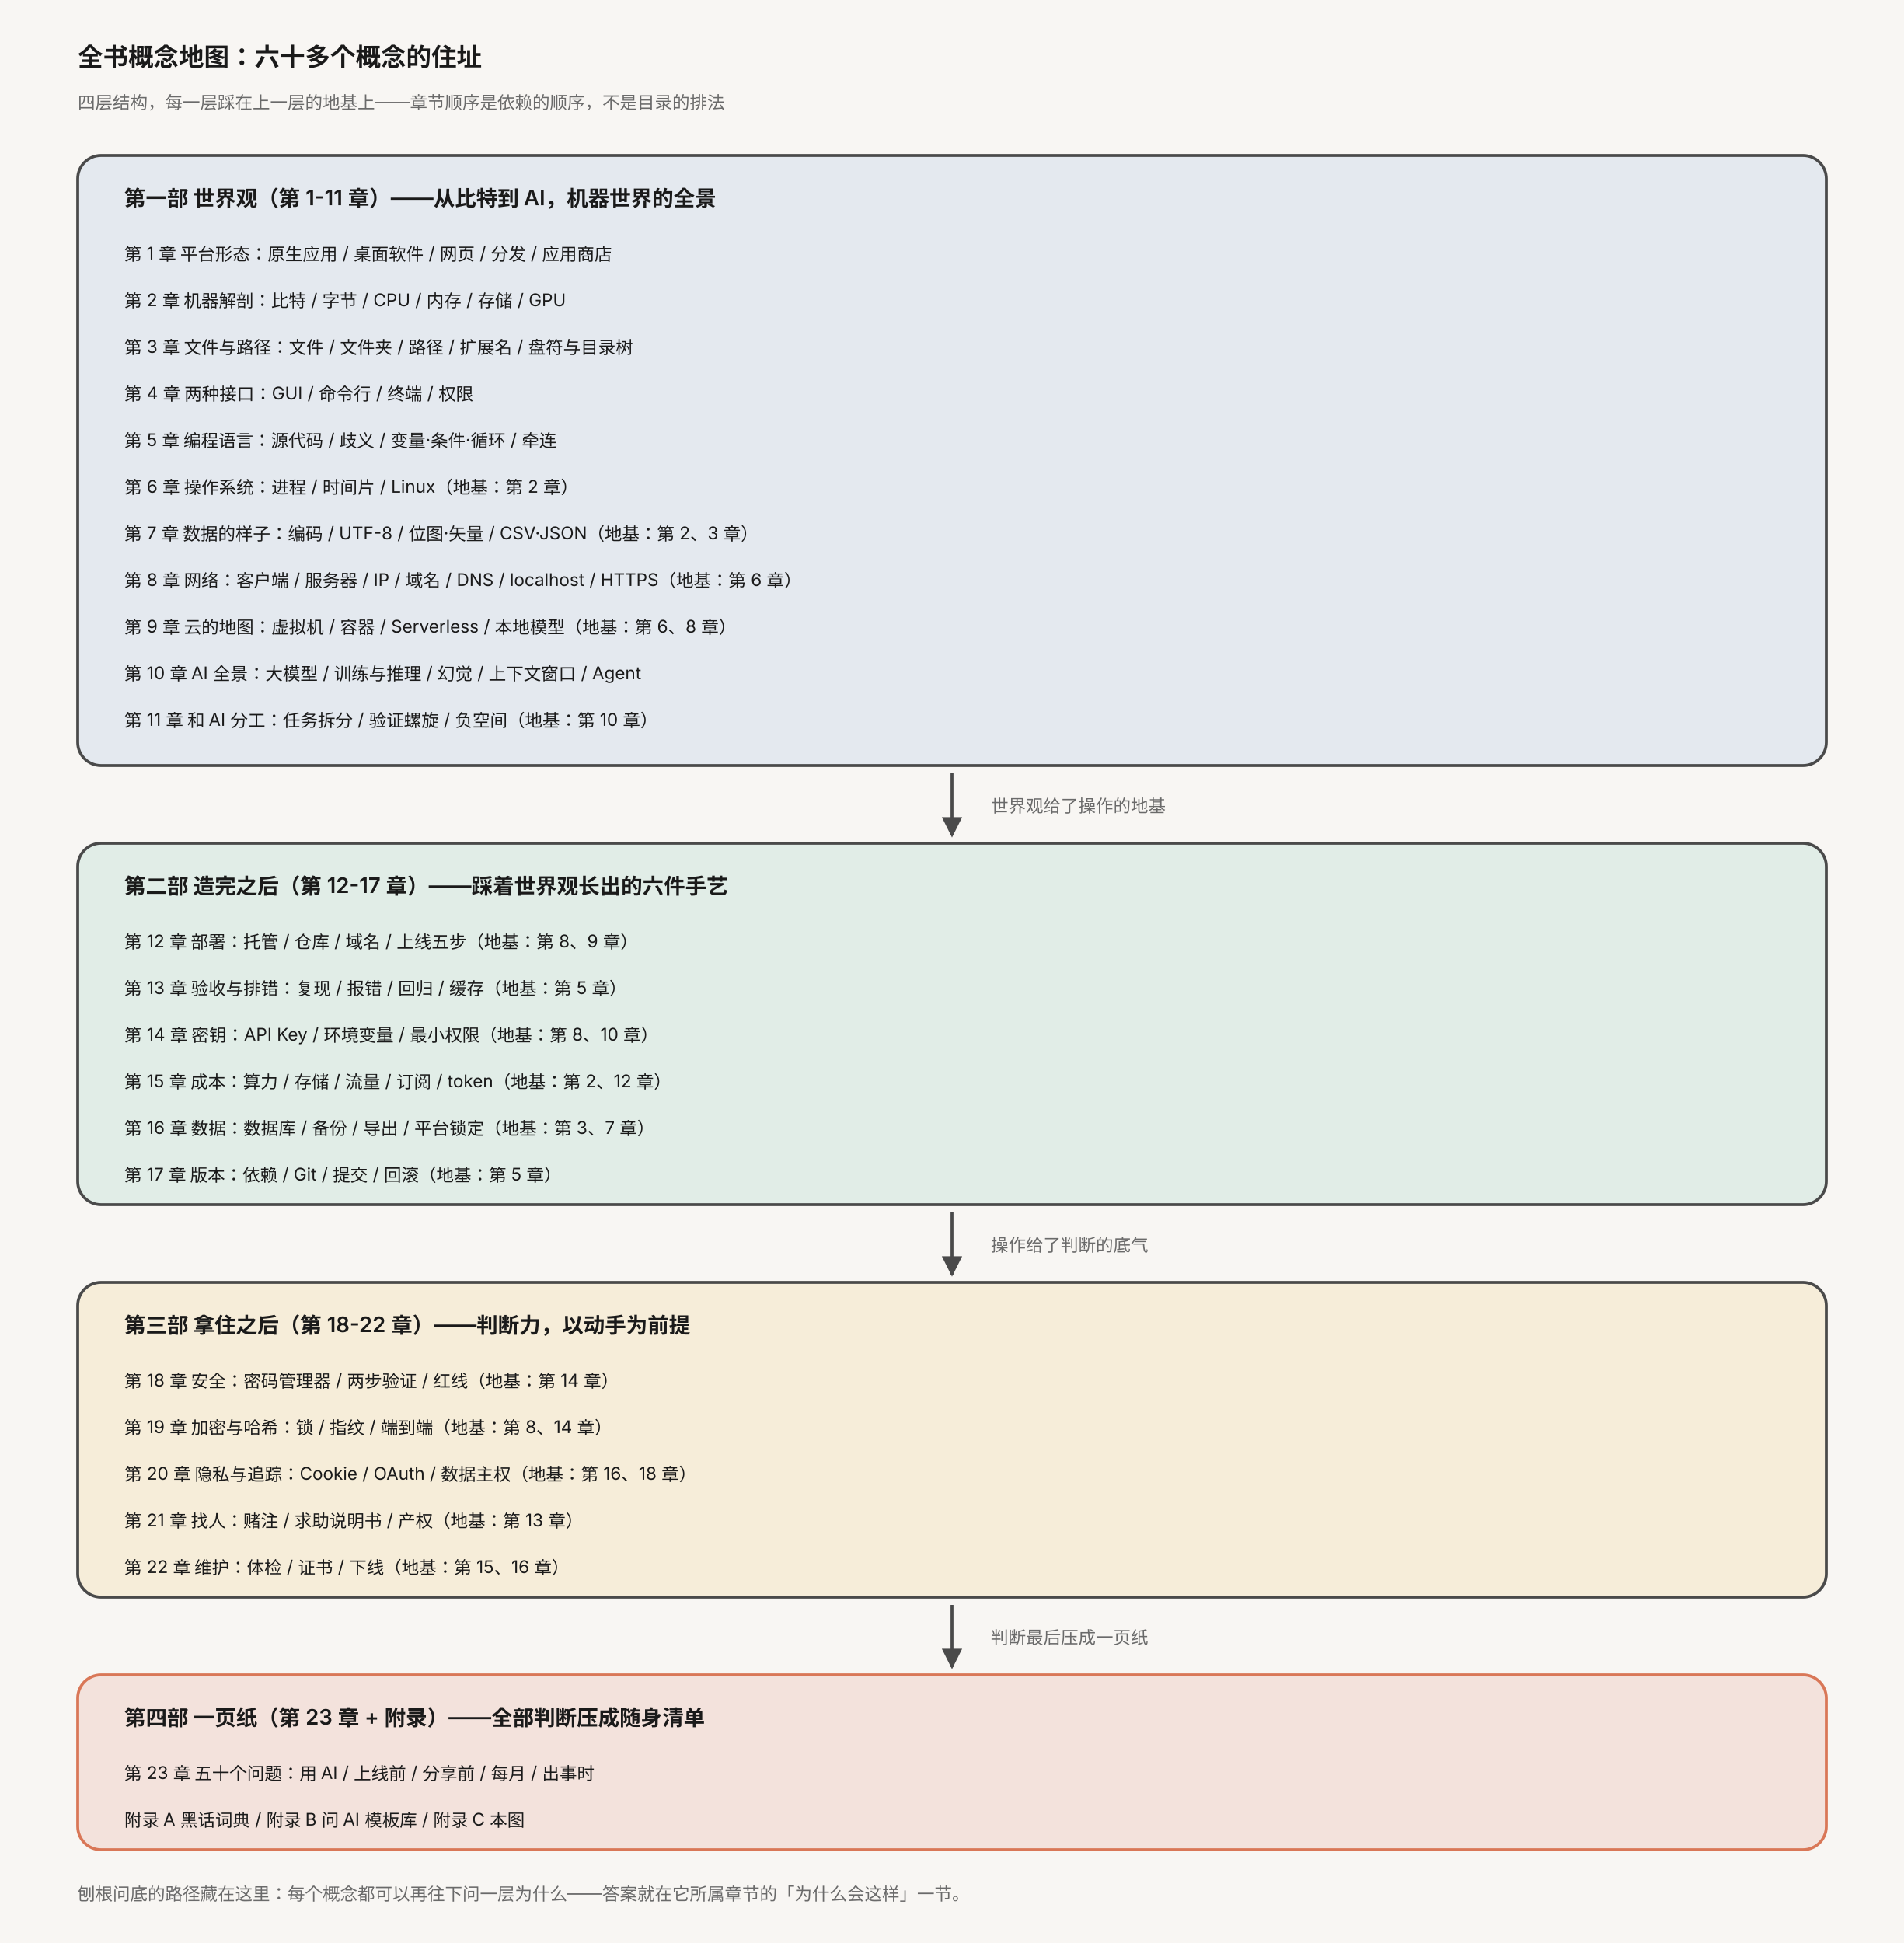
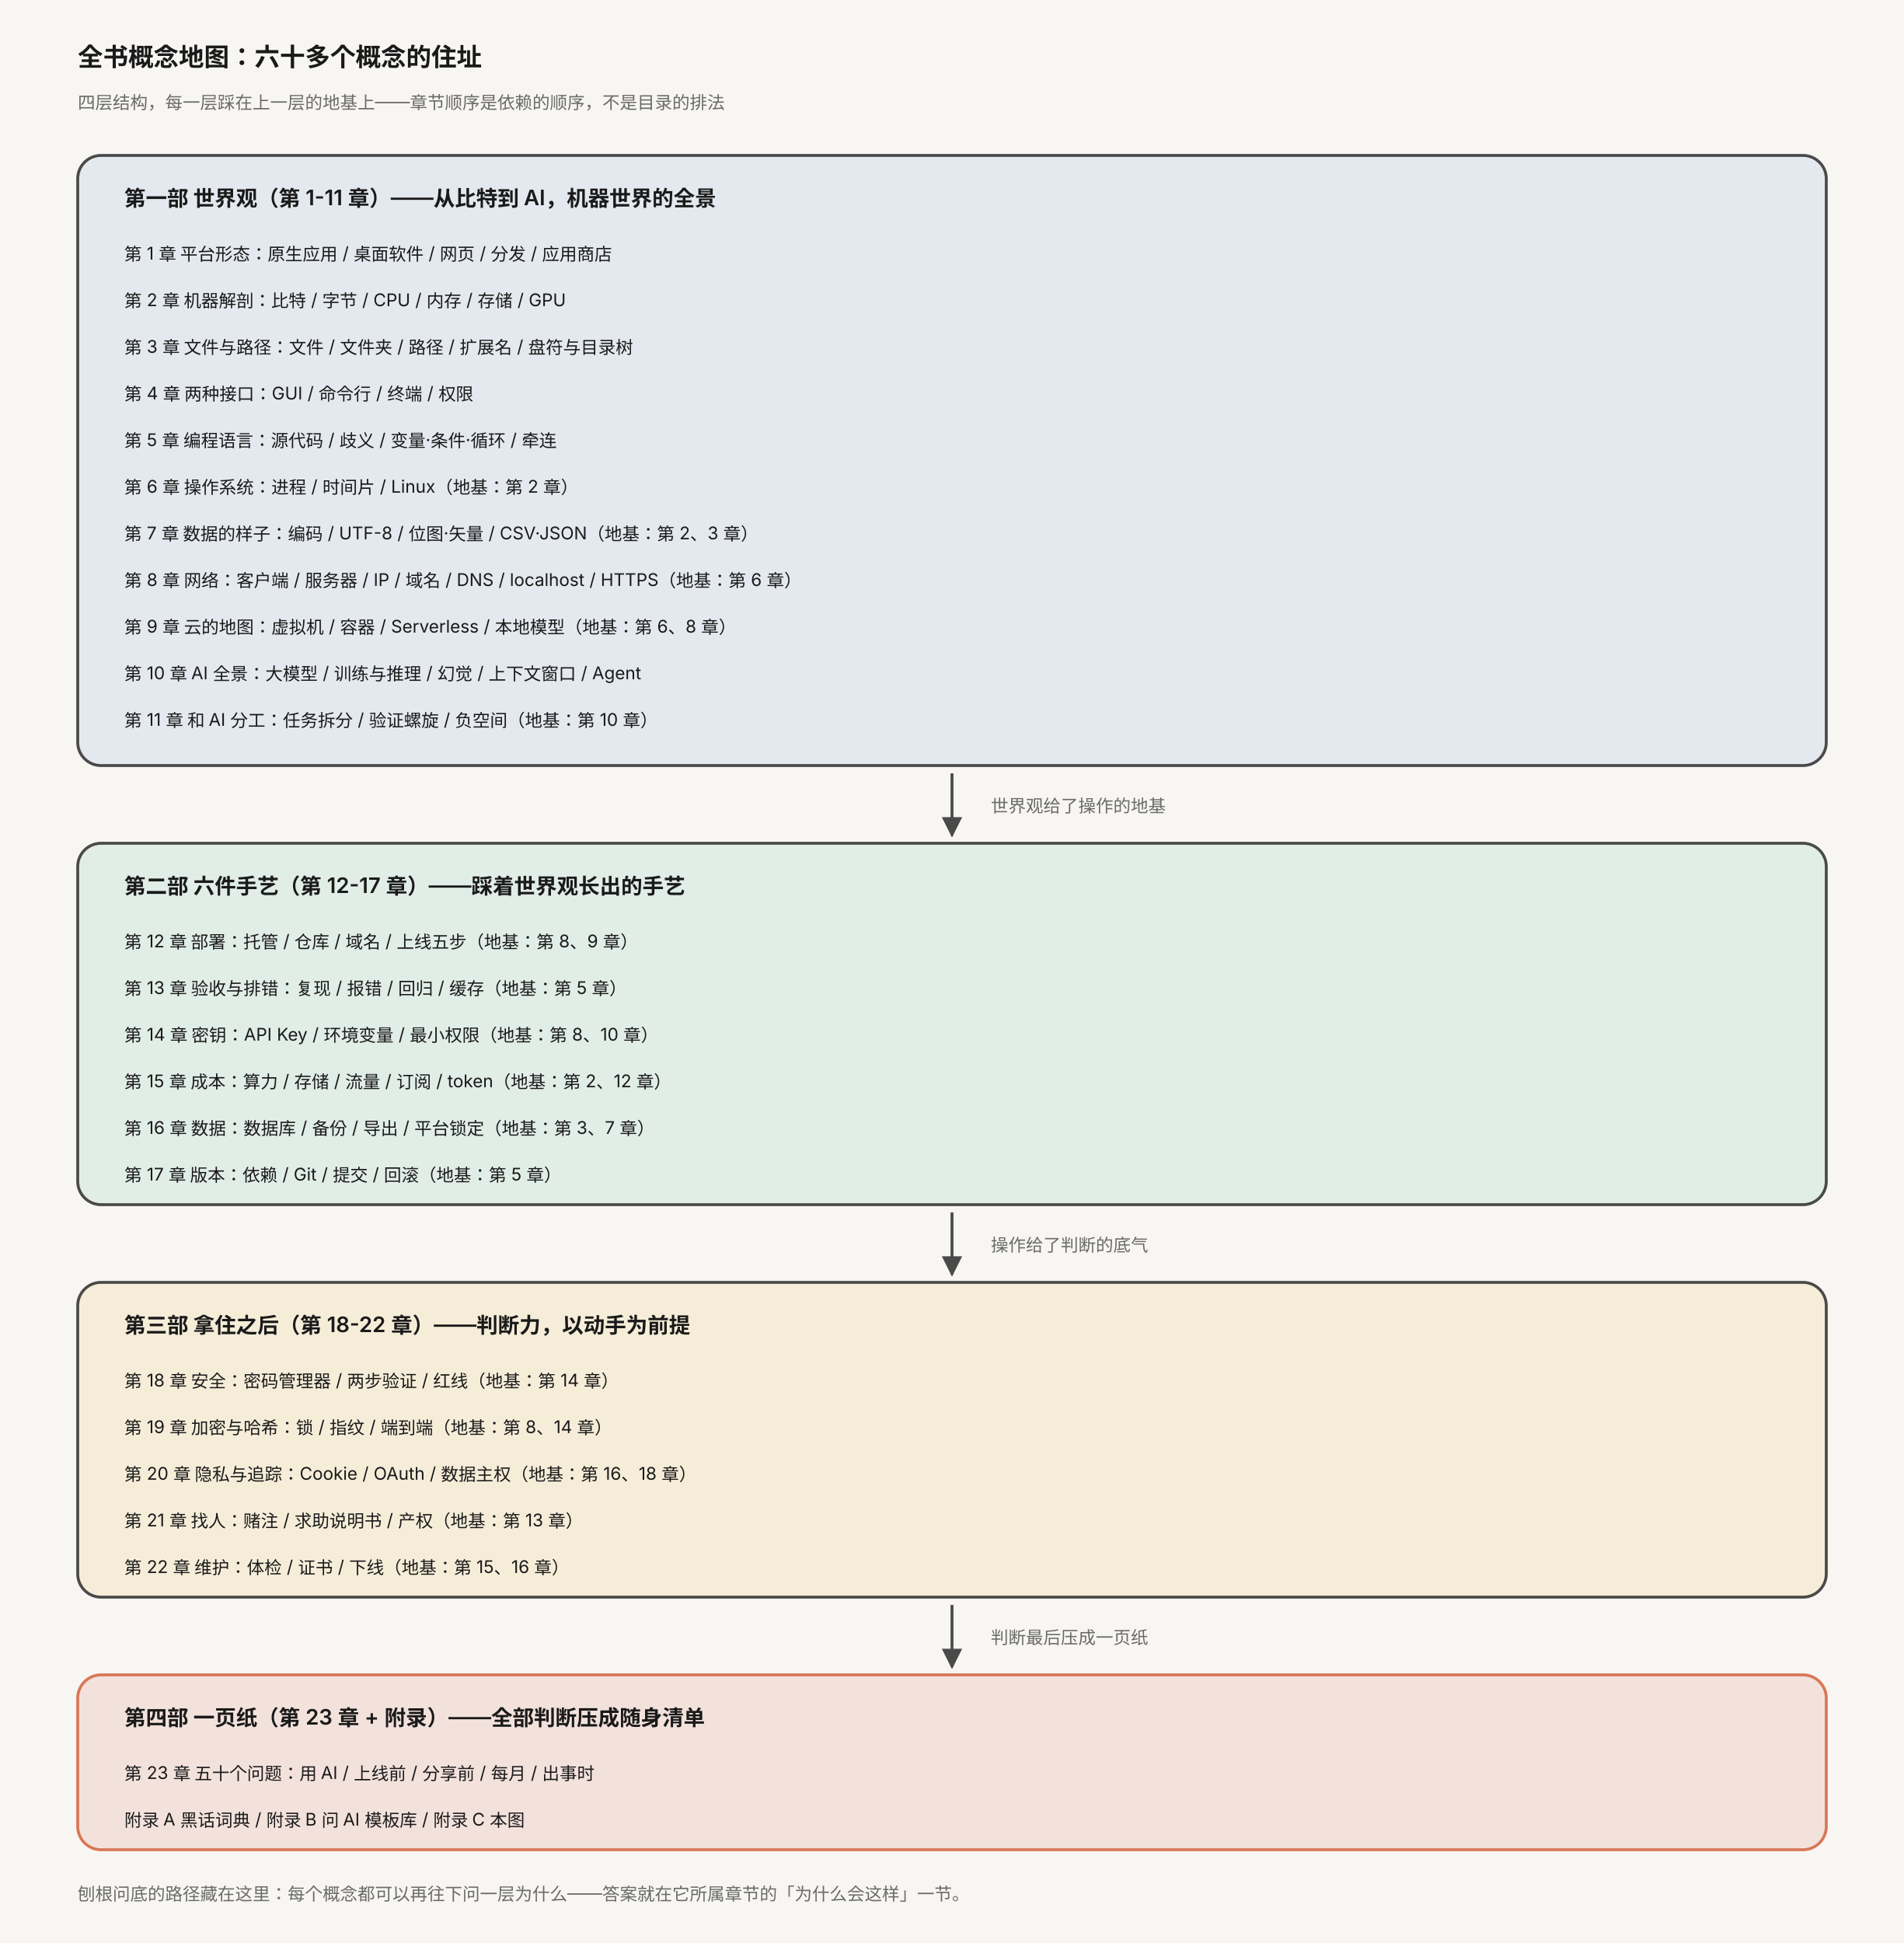
<svg xmlns="http://www.w3.org/2000/svg" width="650" viewBox="0 0 980 1000" font-family="PingFang SC, Microsoft YaHei, -apple-system, BlinkMacSystemFont, Segoe UI, sans-serif">
  <defs>
    <marker id="arrow" viewBox="0 0 10 10" refX="9" refY="5" markerWidth="7" markerHeight="7" orient="auto-start-reverse">
      <path d="M 0 0 L 10 5 L 0 10 z" fill="#4a4a4a" />
    </marker>
  </defs>
  <rect width="980" height="1000" fill="#f8f6f3" />
  <text x="40" y="34" font-size="13" font-weight="600" fill="#1a1a1a">全书概念地图：六十多个概念的住址</text>
  <text x="40" y="56" font-size="9" fill="#6a6a6a">四层结构，每一层踩在上一层的地基上——章节顺序是依赖的顺序，不是目录的排法</text>
  <rect x="40" y="80" width="900" height="314" rx="12" fill="#a8c5e6" fill-opacity="0.25" stroke="#4a4a4a" stroke-width="1.5" />
  <text x="64" y="106" font-size="11" font-weight="600" fill="#1a1a1a">第一部 世界观（第 1-11 章）——从比特到 AI，机器世界的全景</text>
  <text x="64" y="134" font-size="9" fill="#1a1a1a">第 1 章 平台形态：原生应用 / 桌面软件 / 网页 / 分发 / 应用商店</text>
  <text x="64" y="158" font-size="9" fill="#1a1a1a">第 2 章 机器解剖：比特 / 字节 / CPU / 内存 / 存储 / GPU</text>
  <text x="64" y="182" font-size="9" fill="#1a1a1a">第 3 章 文件与路径：文件 / 文件夹 / 路径 / 扩展名 / 盘符与目录树</text>
  <text x="64" y="206" font-size="9" fill="#1a1a1a">第 4 章 两种接口：GUI / 命令行 / 终端 / 权限</text>
  <text x="64" y="230" font-size="9" fill="#1a1a1a">第 5 章 编程语言：源代码 / 歧义 / 变量·条件·循环 / 牵连</text>
  <text x="64" y="254" font-size="9" fill="#1a1a1a">第 6 章 操作系统：进程 / 时间片 / Linux（地基：第 2 章）</text>
  <text x="64" y="278" font-size="9" fill="#1a1a1a">第 7 章 数据的样子：编码 / UTF-8 / 位图·矢量 / CSV·JSON（地基：第 2、3 章）</text>
  <text x="64" y="302" font-size="9" fill="#1a1a1a">第 8 章 网络：客户端 / 服务器 / IP / 域名 / DNS / localhost / HTTPS（地基：第 6 章）</text>
  <text x="64" y="326" font-size="9" fill="#1a1a1a">第 9 章 云的地图：虚拟机 / 容器 / Serverless / 本地模型（地基：第 6、8 章）</text>
  <text x="64" y="350" font-size="9" fill="#1a1a1a">第 10 章 AI 全景：大模型 / 训练与推理 / 幻觉 / 上下文窗口 / Agent</text>
  <text x="64" y="374" font-size="9" fill="#1a1a1a">第 11 章 和 AI 分工：任务拆分 / 验证螺旋 / 负空间（地基：第 10 章）</text>
  <rect x="40" y="434" width="900" height="186" rx="12" fill="#9dd4c7" fill-opacity="0.25" stroke="#4a4a4a" stroke-width="1.5" />
-   <text x="64" y="460" font-size="11" font-weight="600" fill="#1a1a1a">第二部 造完之后（第 12-17 章）——踩着世界观长出的六件手艺</text>
+   <text x="64" y="460" font-size="11" font-weight="600" fill="#1a1a1a">第二部 六件手艺（第 12-17 章）——踩着世界观长出的手艺</text>
  <text x="64" y="488" font-size="9" fill="#1a1a1a">第 12 章 部署：托管 / 仓库 / 域名 / 上线五步（地基：第 8、9 章）</text>
  <text x="64" y="512" font-size="9" fill="#1a1a1a">第 13 章 验收与排错：复现 / 报错 / 回归 / 缓存（地基：第 5 章）</text>
  <text x="64" y="536" font-size="9" fill="#1a1a1a">第 14 章 密钥：API Key / 环境变量 / 最小权限（地基：第 8、10 章）</text>
  <text x="64" y="560" font-size="9" fill="#1a1a1a">第 15 章 成本：算力 / 存储 / 流量 / 订阅 / token（地基：第 2、12 章）</text>
  <text x="64" y="584" font-size="9" fill="#1a1a1a">第 16 章 数据：数据库 / 备份 / 导出 / 平台锁定（地基：第 3、7 章）</text>
  <text x="64" y="608" font-size="9" fill="#1a1a1a">第 17 章 版本：依赖 / Git / 提交 / 回滚（地基：第 5 章）</text>
  <rect x="40" y="660" width="900" height="162" rx="12" fill="#f4e4c1" fill-opacity="0.5" stroke="#4a4a4a" stroke-width="1.5" />
  <text x="64" y="686" font-size="11" font-weight="600" fill="#1a1a1a">第三部 拿住之后（第 18-22 章）——判断力，以动手为前提</text>
  <text x="64" y="714" font-size="9" fill="#1a1a1a">第 18 章 安全：密码管理器 / 两步验证 / 红线（地基：第 14 章）</text>
  <text x="64" y="738" font-size="9" fill="#1a1a1a">第 19 章 加密与哈希：锁 / 指纹 / 端到端（地基：第 8、14 章）</text>
  <text x="64" y="762" font-size="9" fill="#1a1a1a">第 20 章 隐私与追踪：Cookie / OAuth / 数据主权（地基：第 16、18 章）</text>
  <text x="64" y="786" font-size="9" fill="#1a1a1a">第 21 章 找人：赌注 / 求助说明书 / 产权（地基：第 13 章）</text>
  <text x="64" y="810" font-size="9" fill="#1a1a1a">第 22 章 维护：体检 / 证书 / 下线（地基：第 15、16 章）</text>
  <rect x="40" y="862" width="900" height="90" rx="12" fill="#d97757" fill-opacity="0.15" stroke="#d97757" stroke-width="1.5" />
  <text x="64" y="888" font-size="11" font-weight="600" fill="#1a1a1a">第四部 一页纸（第 23 章 + 附录）——全部判断压成随身清单</text>
  <text x="64" y="916" font-size="9" fill="#1a1a1a">第 23 章 五十个问题：用 AI / 上线前 / 分享前 / 每月 / 出事时</text>
  <text x="64" y="940" font-size="9" fill="#1a1a1a">附录 A 黑话词典 / 附录 B 问 AI 模板库 / 附录 C 本图</text>
  <line x1="490" y1="398" x2="490" y2="430" stroke="#4a4a4a" stroke-width="1.5" marker-end="url(#arrow)" />
  <text x="510" y="418" font-size="9" fill="#6a6a6a">世界观给了操作的地基</text>
  <line x1="490" y1="624" x2="490" y2="656" stroke="#4a4a4a" stroke-width="1.5" marker-end="url(#arrow)" />
  <text x="510" y="644" font-size="9" fill="#6a6a6a">操作给了判断的底气</text>
  <line x1="490" y1="826" x2="490" y2="858" stroke="#4a4a4a" stroke-width="1.5" marker-end="url(#arrow)" />
  <text x="510" y="846" font-size="9" fill="#6a6a6a">判断最后压成一页纸</text>
  <text x="40" y="978" font-size="9" fill="#6a6a6a">刨根问底的路径藏在这里：每个概念都可以再往下问一层为什么——答案就在它所属章节的「为什么会这样」一节。</text>
</svg>
